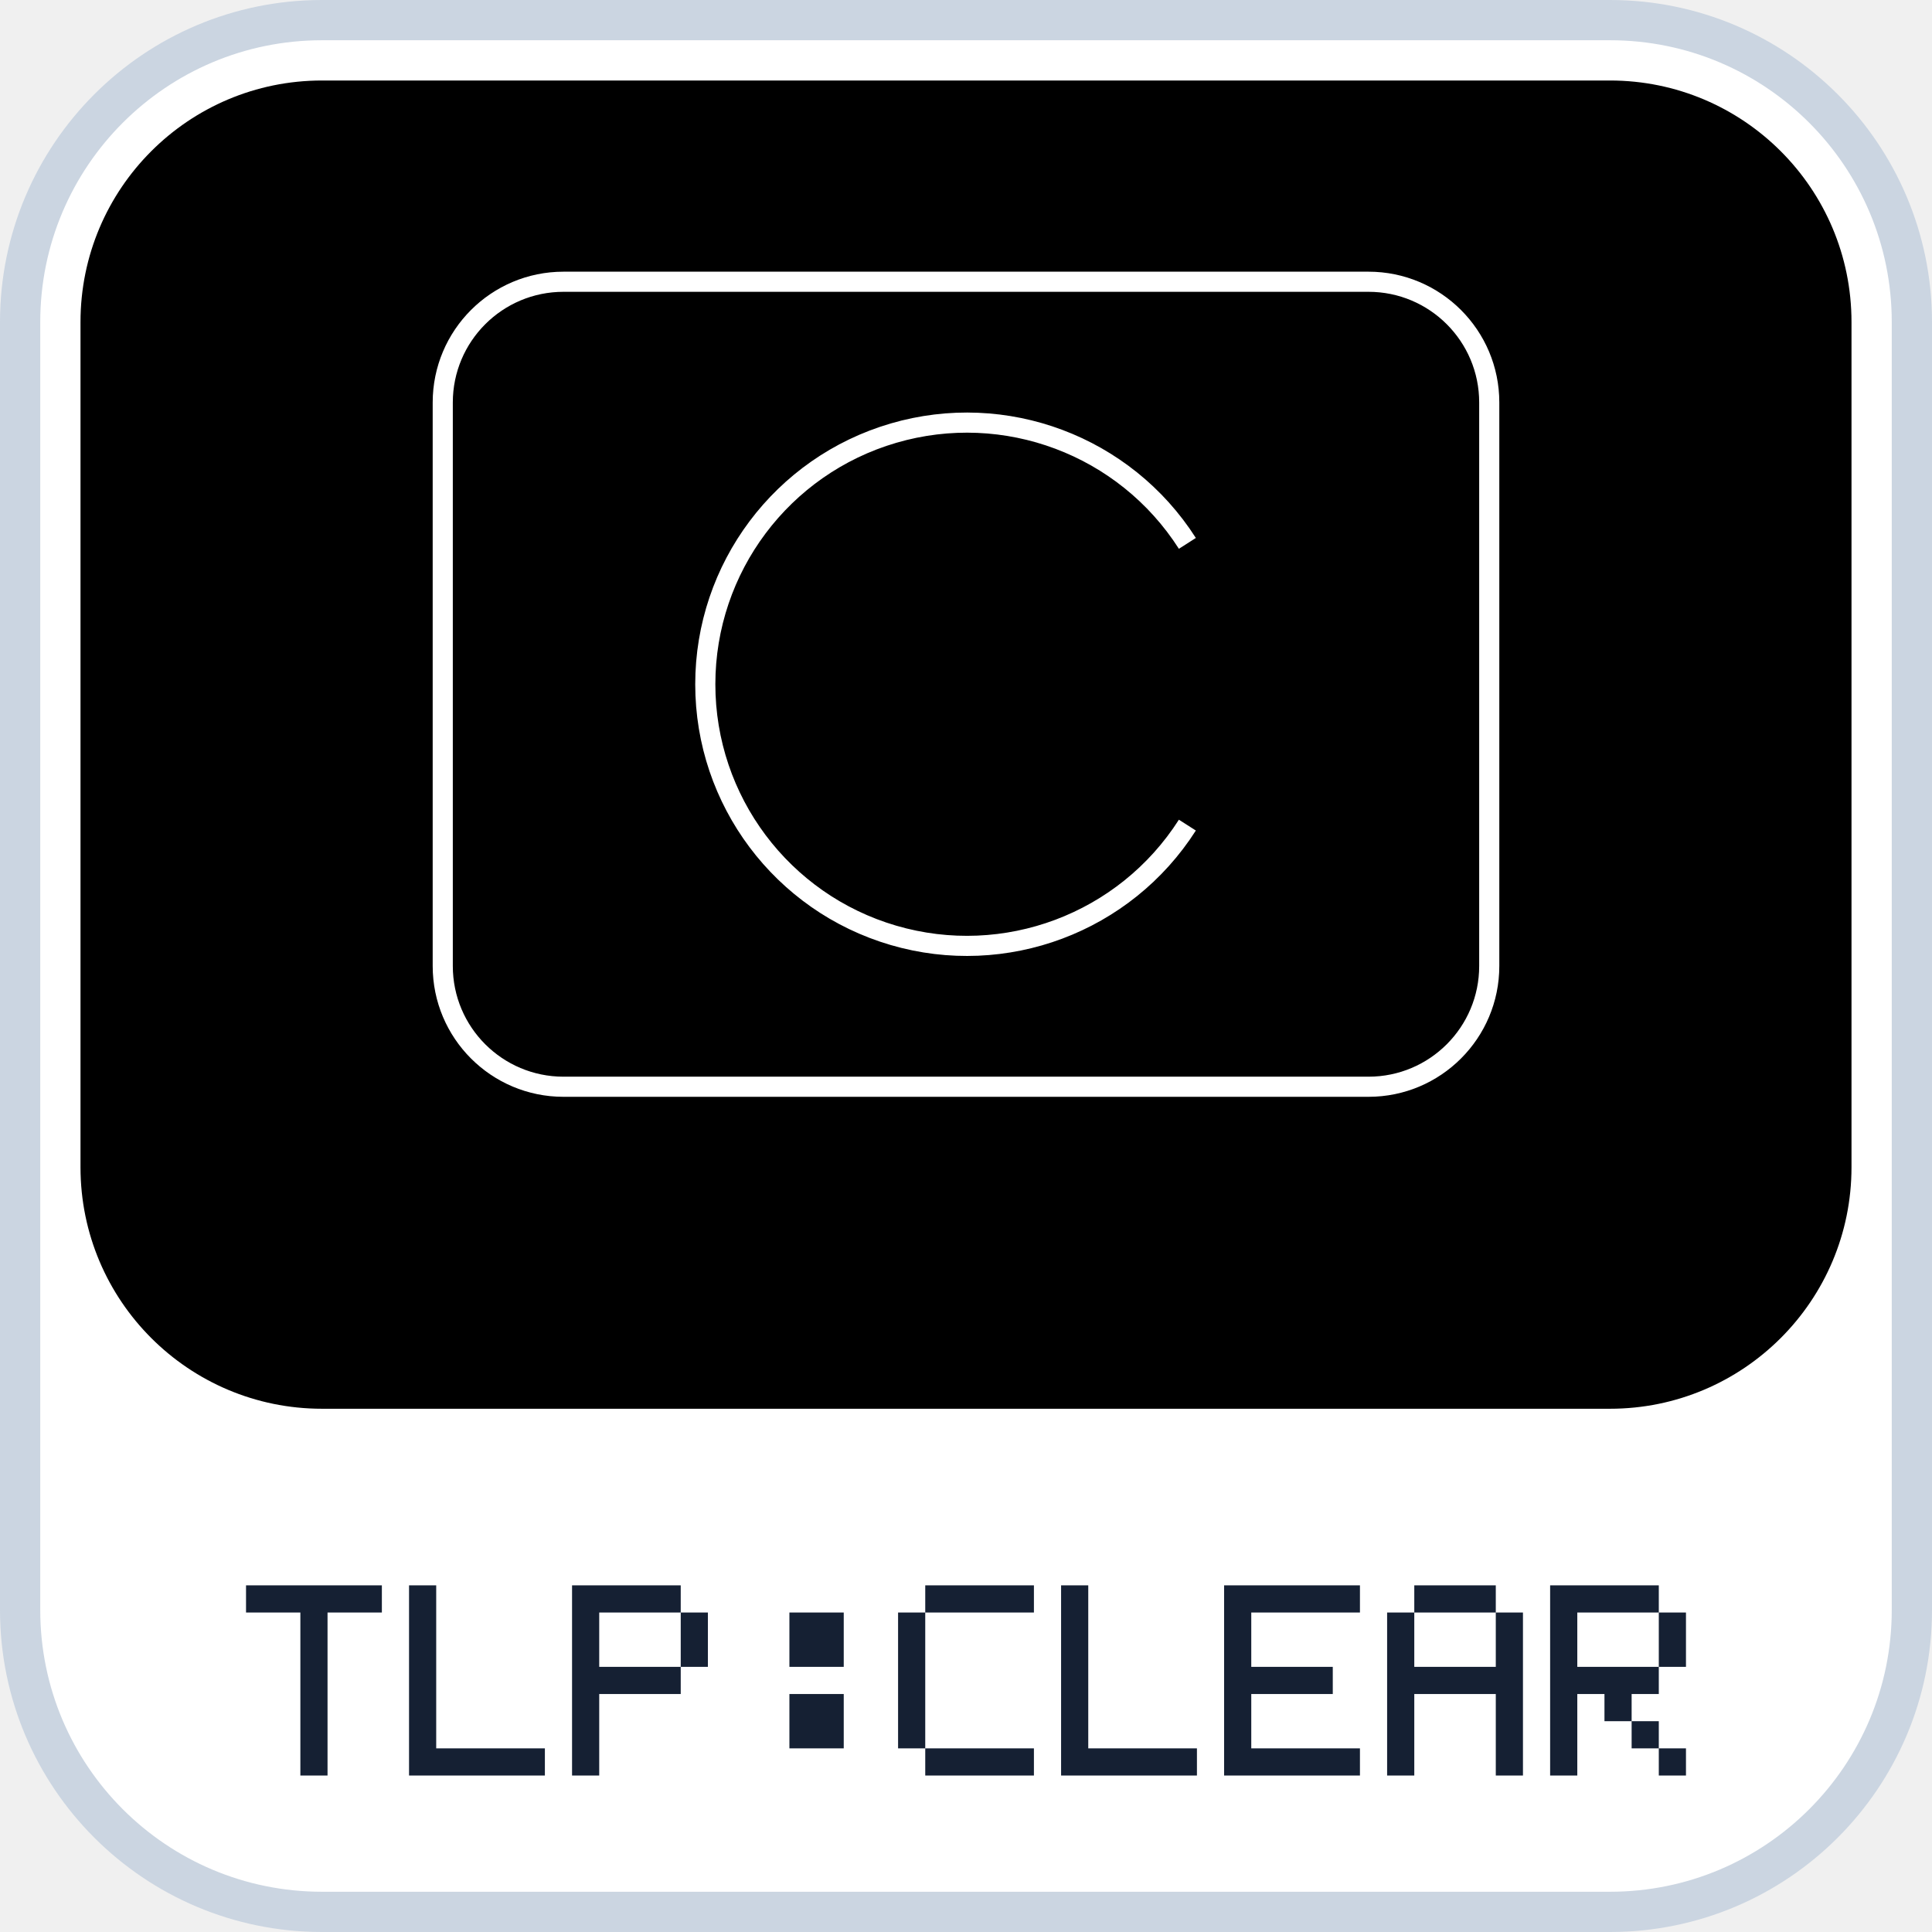
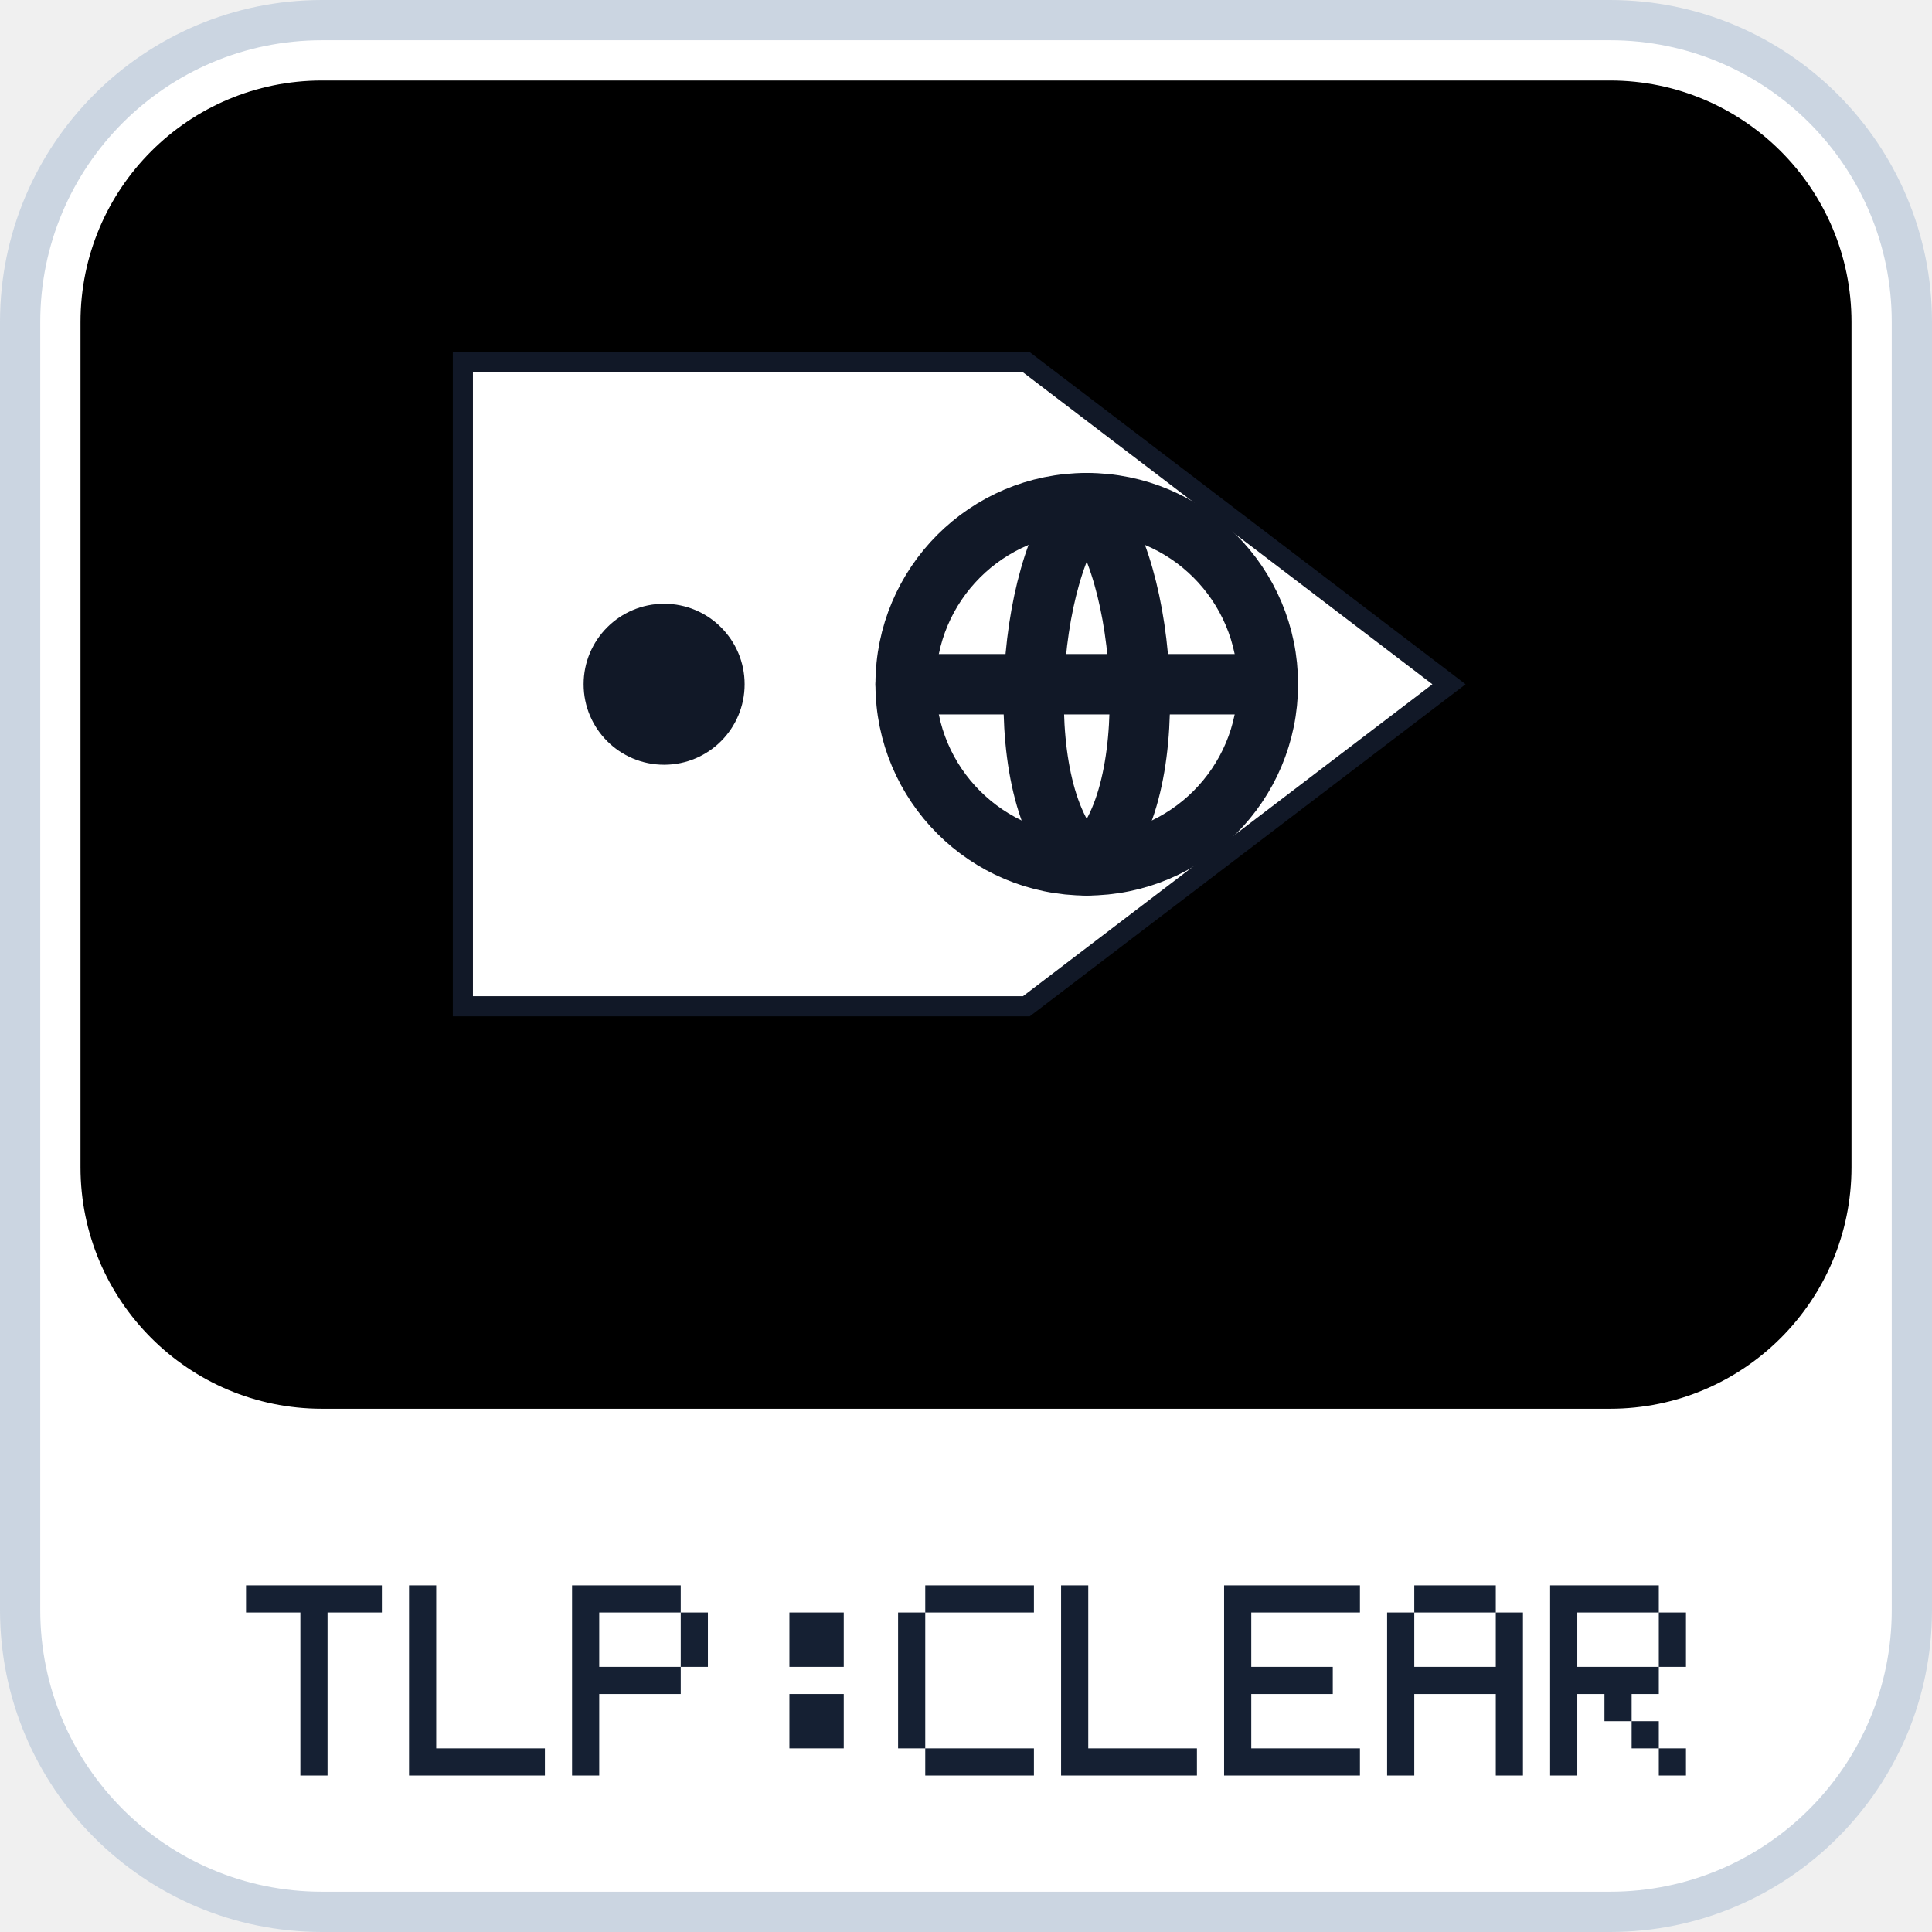
<svg xmlns="http://www.w3.org/2000/svg" viewBox="0 0 96 96" role="img" aria-label="TLP:CLEAR labeled tile" focusable="false">
  <rect x="1" y="1" width="94" height="94" rx="15" fill="#FFFFFF" stroke="#CBD5E1" stroke-width="2" />
  <rect x="4" y="4" width="88" height="66" rx="12" fill="#000000" />
  <g transform="translate(16 2)">
-     <rect x="6" y="12" width="52" height="40" rx="6" fill="#000000" stroke="#FFFFFF" />
-     <g stroke="#FFFFFF">
-       <path d="M43 25a13 13 0 1 0 0 14" />
+     <path d="M7 16h28l21 16-21 16H7z" fill="#FFFFFF" stroke="#111827" />
+     <circle cx="17" cy="32" r="4" fill="#111827" stroke="none" />
+     <g fill="none" stroke="#111827" stroke-width="3" stroke-linecap="round" stroke-linejoin="round">
+       <circle cx="38" cy="32" r="9" />
+       <path d="M29 32h18M38 23c3 3 4 15 0 18M38 23c-3 3-4 15 0 18" />
    </g>
  </g>
  <path data-label="TLP:CLEAR" fill="#152033" stroke="none" d="M12.225 78.775h1.350v1.350h-1.350zM13.575 78.775h1.350v1.350h-1.350zM14.925 78.775h1.350v1.350h-1.350zM16.275 78.775h1.350v1.350h-1.350zM17.625 78.775h1.350v1.350h-1.350zM14.925 80.125h1.350v1.350h-1.350zM14.925 81.475h1.350v1.350h-1.350zM14.925 82.825h1.350v1.350h-1.350zM14.925 84.175h1.350v1.350h-1.350zM14.925 85.525h1.350v1.350h-1.350zM14.925 86.875h1.350v1.350h-1.350zM20.325 78.775h1.350v1.350h-1.350zM20.325 80.125h1.350v1.350h-1.350zM20.325 81.475h1.350v1.350h-1.350zM20.325 82.825h1.350v1.350h-1.350zM20.325 84.175h1.350v1.350h-1.350zM20.325 85.525h1.350v1.350h-1.350zM20.325 86.875h1.350v1.350h-1.350zM21.675 86.875h1.350v1.350h-1.350zM23.025 86.875h1.350v1.350h-1.350zM24.375 86.875h1.350v1.350h-1.350zM25.725 86.875h1.350v1.350h-1.350zM28.425 78.775h1.350v1.350h-1.350zM29.775 78.775h1.350v1.350h-1.350zM31.125 78.775h1.350v1.350h-1.350zM32.475 78.775h1.350v1.350h-1.350zM28.425 80.125h1.350v1.350h-1.350zM33.825 80.125h1.350v1.350h-1.350zM28.425 81.475h1.350v1.350h-1.350zM33.825 81.475h1.350v1.350h-1.350zM28.425 82.825h1.350v1.350h-1.350zM29.775 82.825h1.350v1.350h-1.350zM31.125 82.825h1.350v1.350h-1.350zM32.475 82.825h1.350v1.350h-1.350zM28.425 84.175h1.350v1.350h-1.350zM28.425 85.525h1.350v1.350h-1.350zM28.425 86.875h1.350v1.350h-1.350zM39.225 80.125h1.350v1.350h-1.350zM40.575 80.125h1.350v1.350h-1.350zM39.225 81.475h1.350v1.350h-1.350zM40.575 81.475h1.350v1.350h-1.350zM39.225 84.175h1.350v1.350h-1.350zM40.575 84.175h1.350v1.350h-1.350zM39.225 85.525h1.350v1.350h-1.350zM40.575 85.525h1.350v1.350h-1.350zM45.975 78.775h1.350v1.350h-1.350zM47.325 78.775h1.350v1.350h-1.350zM48.675 78.775h1.350v1.350h-1.350zM50.025 78.775h1.350v1.350h-1.350zM44.625 80.125h1.350v1.350h-1.350zM44.625 81.475h1.350v1.350h-1.350zM44.625 82.825h1.350v1.350h-1.350zM44.625 84.175h1.350v1.350h-1.350zM44.625 85.525h1.350v1.350h-1.350zM45.975 86.875h1.350v1.350h-1.350zM47.325 86.875h1.350v1.350h-1.350zM48.675 86.875h1.350v1.350h-1.350zM50.025 86.875h1.350v1.350h-1.350zM52.725 78.775h1.350v1.350h-1.350zM52.725 80.125h1.350v1.350h-1.350zM52.725 81.475h1.350v1.350h-1.350zM52.725 82.825h1.350v1.350h-1.350zM52.725 84.175h1.350v1.350h-1.350zM52.725 85.525h1.350v1.350h-1.350zM52.725 86.875h1.350v1.350h-1.350zM54.075 86.875h1.350v1.350h-1.350zM55.425 86.875h1.350v1.350h-1.350zM56.775 86.875h1.350v1.350h-1.350zM58.125 86.875h1.350v1.350h-1.350zM60.825 78.775h1.350v1.350h-1.350zM62.175 78.775h1.350v1.350h-1.350zM63.525 78.775h1.350v1.350h-1.350zM64.875 78.775h1.350v1.350h-1.350zM66.225 78.775h1.350v1.350h-1.350zM60.825 80.125h1.350v1.350h-1.350zM60.825 81.475h1.350v1.350h-1.350zM60.825 82.825h1.350v1.350h-1.350zM62.175 82.825h1.350v1.350h-1.350zM63.525 82.825h1.350v1.350h-1.350zM64.875 82.825h1.350v1.350h-1.350zM60.825 84.175h1.350v1.350h-1.350zM60.825 85.525h1.350v1.350h-1.350zM60.825 86.875h1.350v1.350h-1.350zM62.175 86.875h1.350v1.350h-1.350zM63.525 86.875h1.350v1.350h-1.350zM64.875 86.875h1.350v1.350h-1.350zM66.225 86.875h1.350v1.350h-1.350zM70.275 78.775h1.350v1.350h-1.350zM71.625 78.775h1.350v1.350h-1.350zM72.975 78.775h1.350v1.350h-1.350zM68.925 80.125h1.350v1.350h-1.350zM74.325 80.125h1.350v1.350h-1.350zM68.925 81.475h1.350v1.350h-1.350zM74.325 81.475h1.350v1.350h-1.350zM68.925 82.825h1.350v1.350h-1.350zM70.275 82.825h1.350v1.350h-1.350zM71.625 82.825h1.350v1.350h-1.350zM72.975 82.825h1.350v1.350h-1.350zM74.325 82.825h1.350v1.350h-1.350zM68.925 84.175h1.350v1.350h-1.350zM74.325 84.175h1.350v1.350h-1.350zM68.925 85.525h1.350v1.350h-1.350zM74.325 85.525h1.350v1.350h-1.350zM68.925 86.875h1.350v1.350h-1.350zM74.325 86.875h1.350v1.350h-1.350zM77.025 78.775h1.350v1.350h-1.350zM78.375 78.775h1.350v1.350h-1.350zM79.725 78.775h1.350v1.350h-1.350zM81.075 78.775h1.350v1.350h-1.350zM77.025 80.125h1.350v1.350h-1.350zM82.425 80.125h1.350v1.350h-1.350zM77.025 81.475h1.350v1.350h-1.350zM82.425 81.475h1.350v1.350h-1.350zM77.025 82.825h1.350v1.350h-1.350zM78.375 82.825h1.350v1.350h-1.350zM79.725 82.825h1.350v1.350h-1.350zM81.075 82.825h1.350v1.350h-1.350zM77.025 84.175h1.350v1.350h-1.350zM79.725 84.175h1.350v1.350h-1.350zM77.025 85.525h1.350v1.350h-1.350zM81.075 85.525h1.350v1.350h-1.350zM77.025 86.875h1.350v1.350h-1.350zM82.425 86.875h1.350v1.350h-1.350z" />
</svg>
